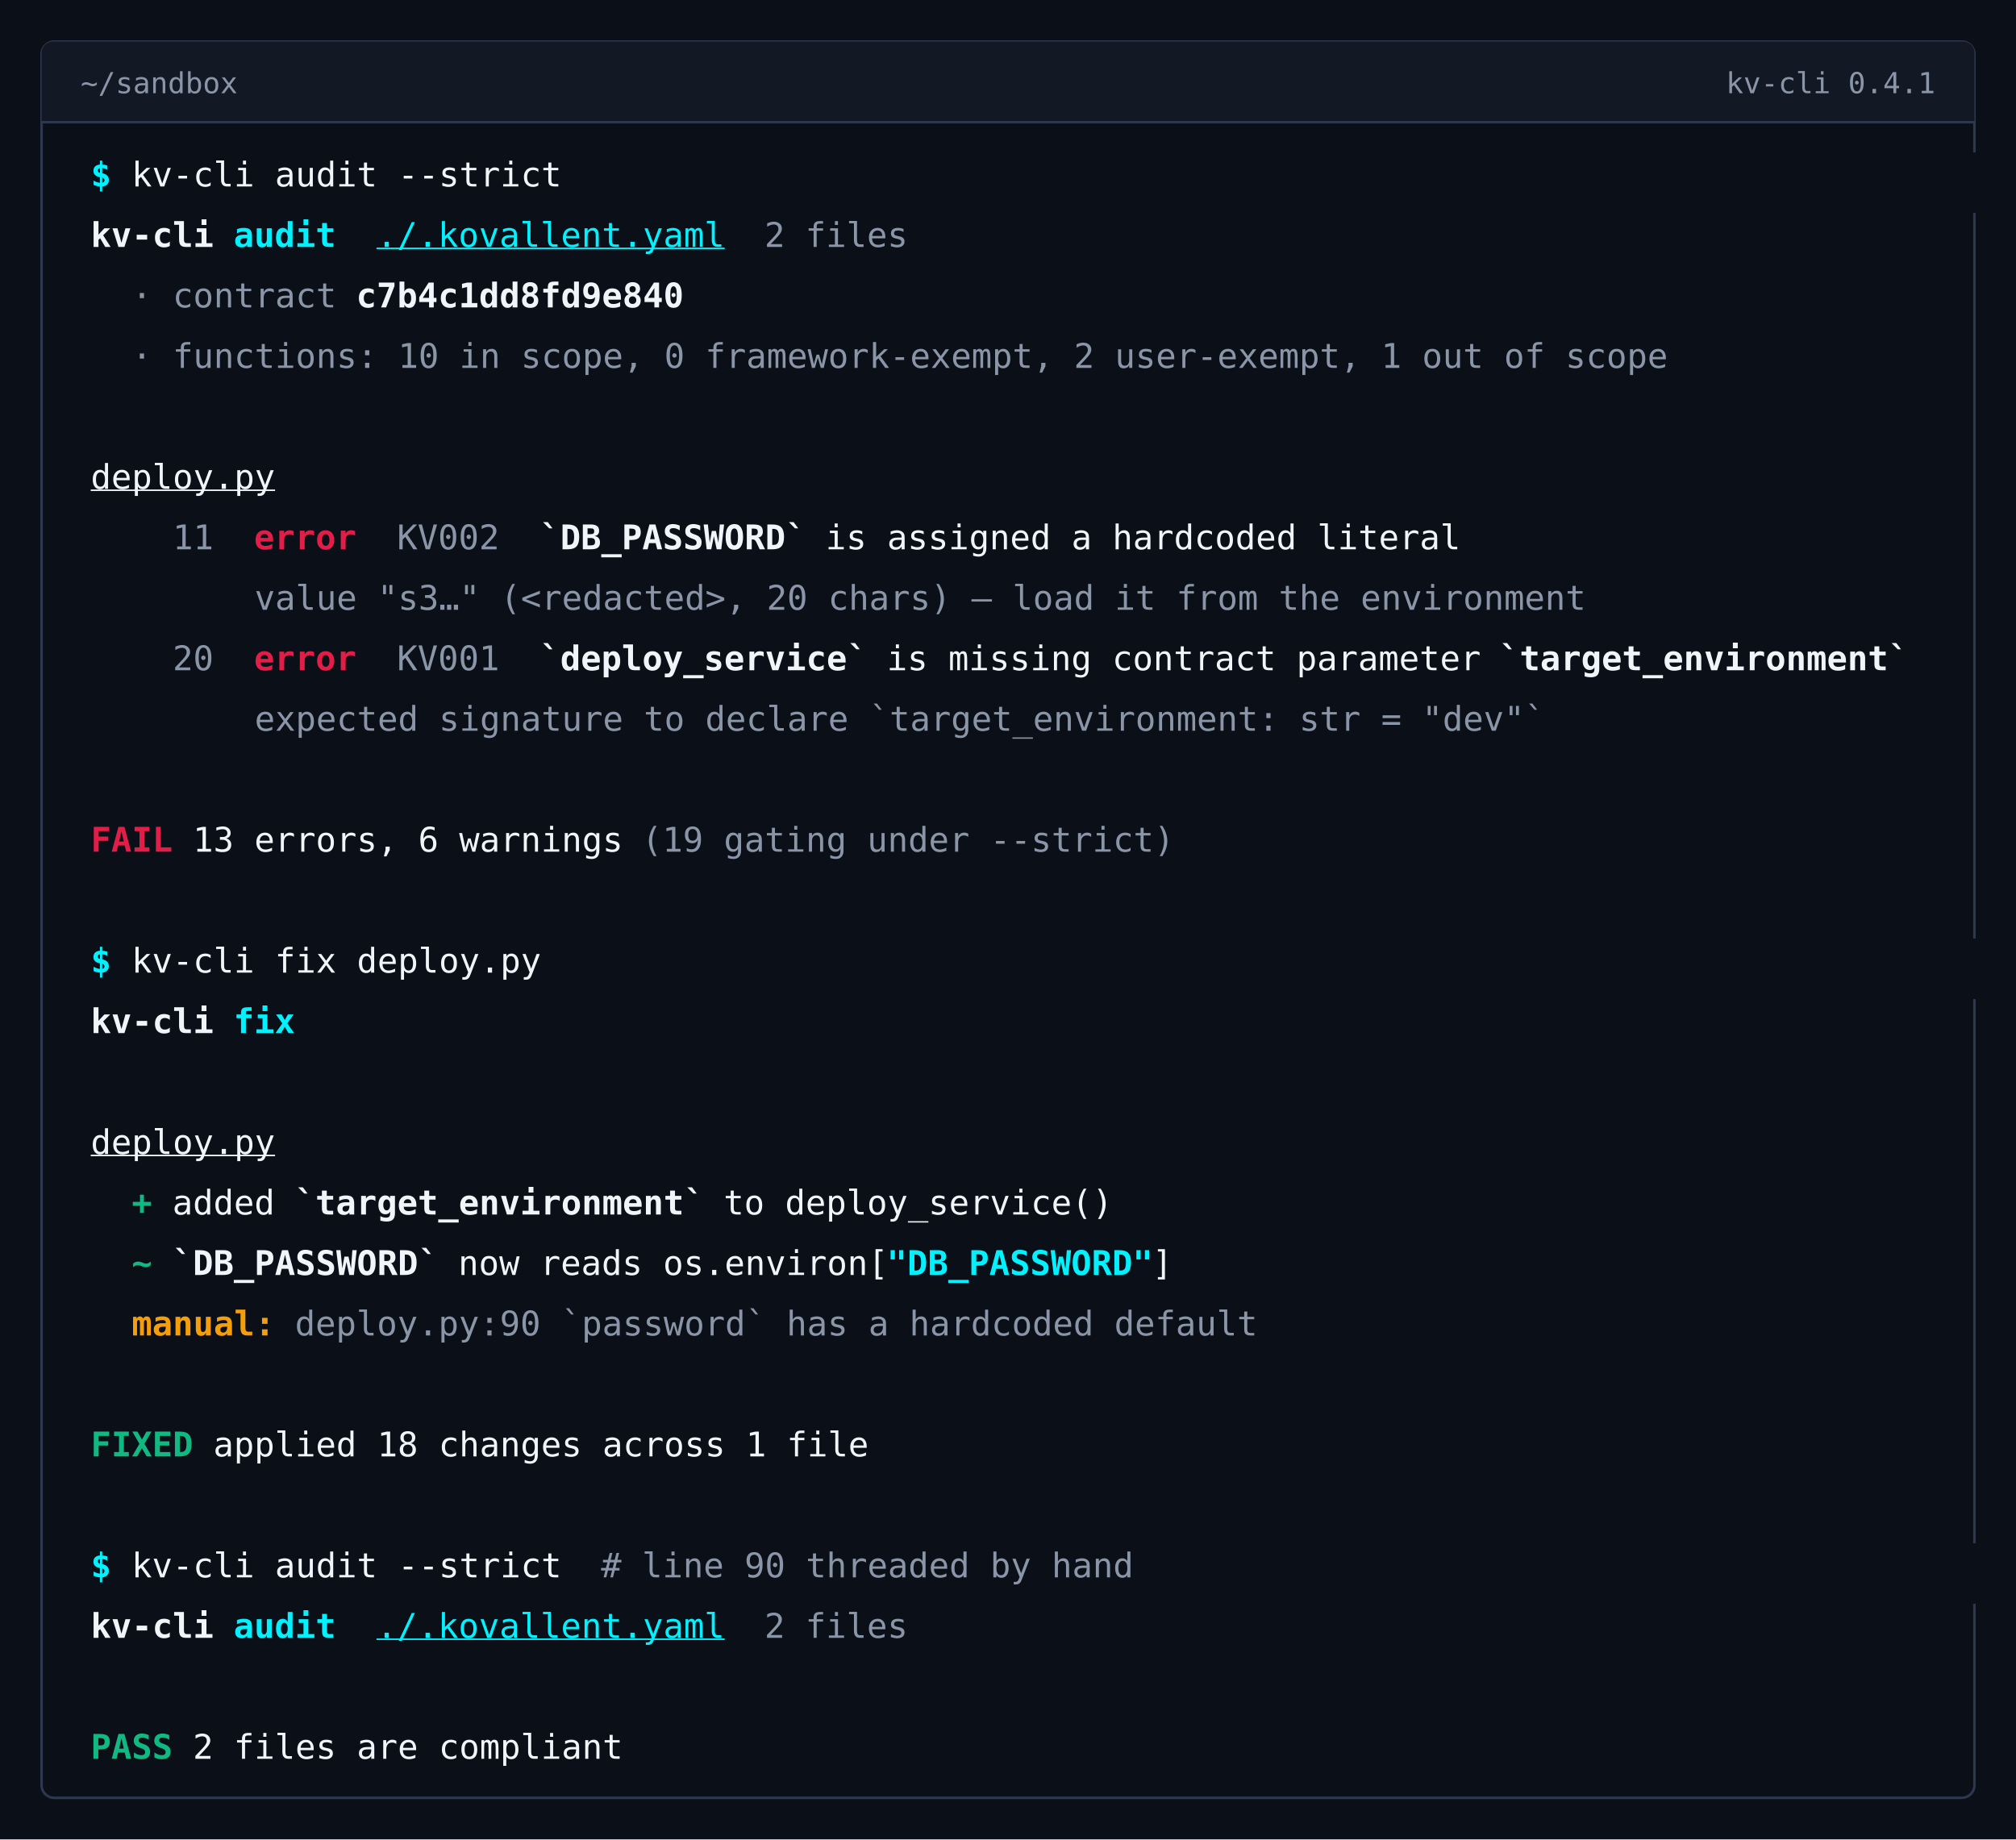
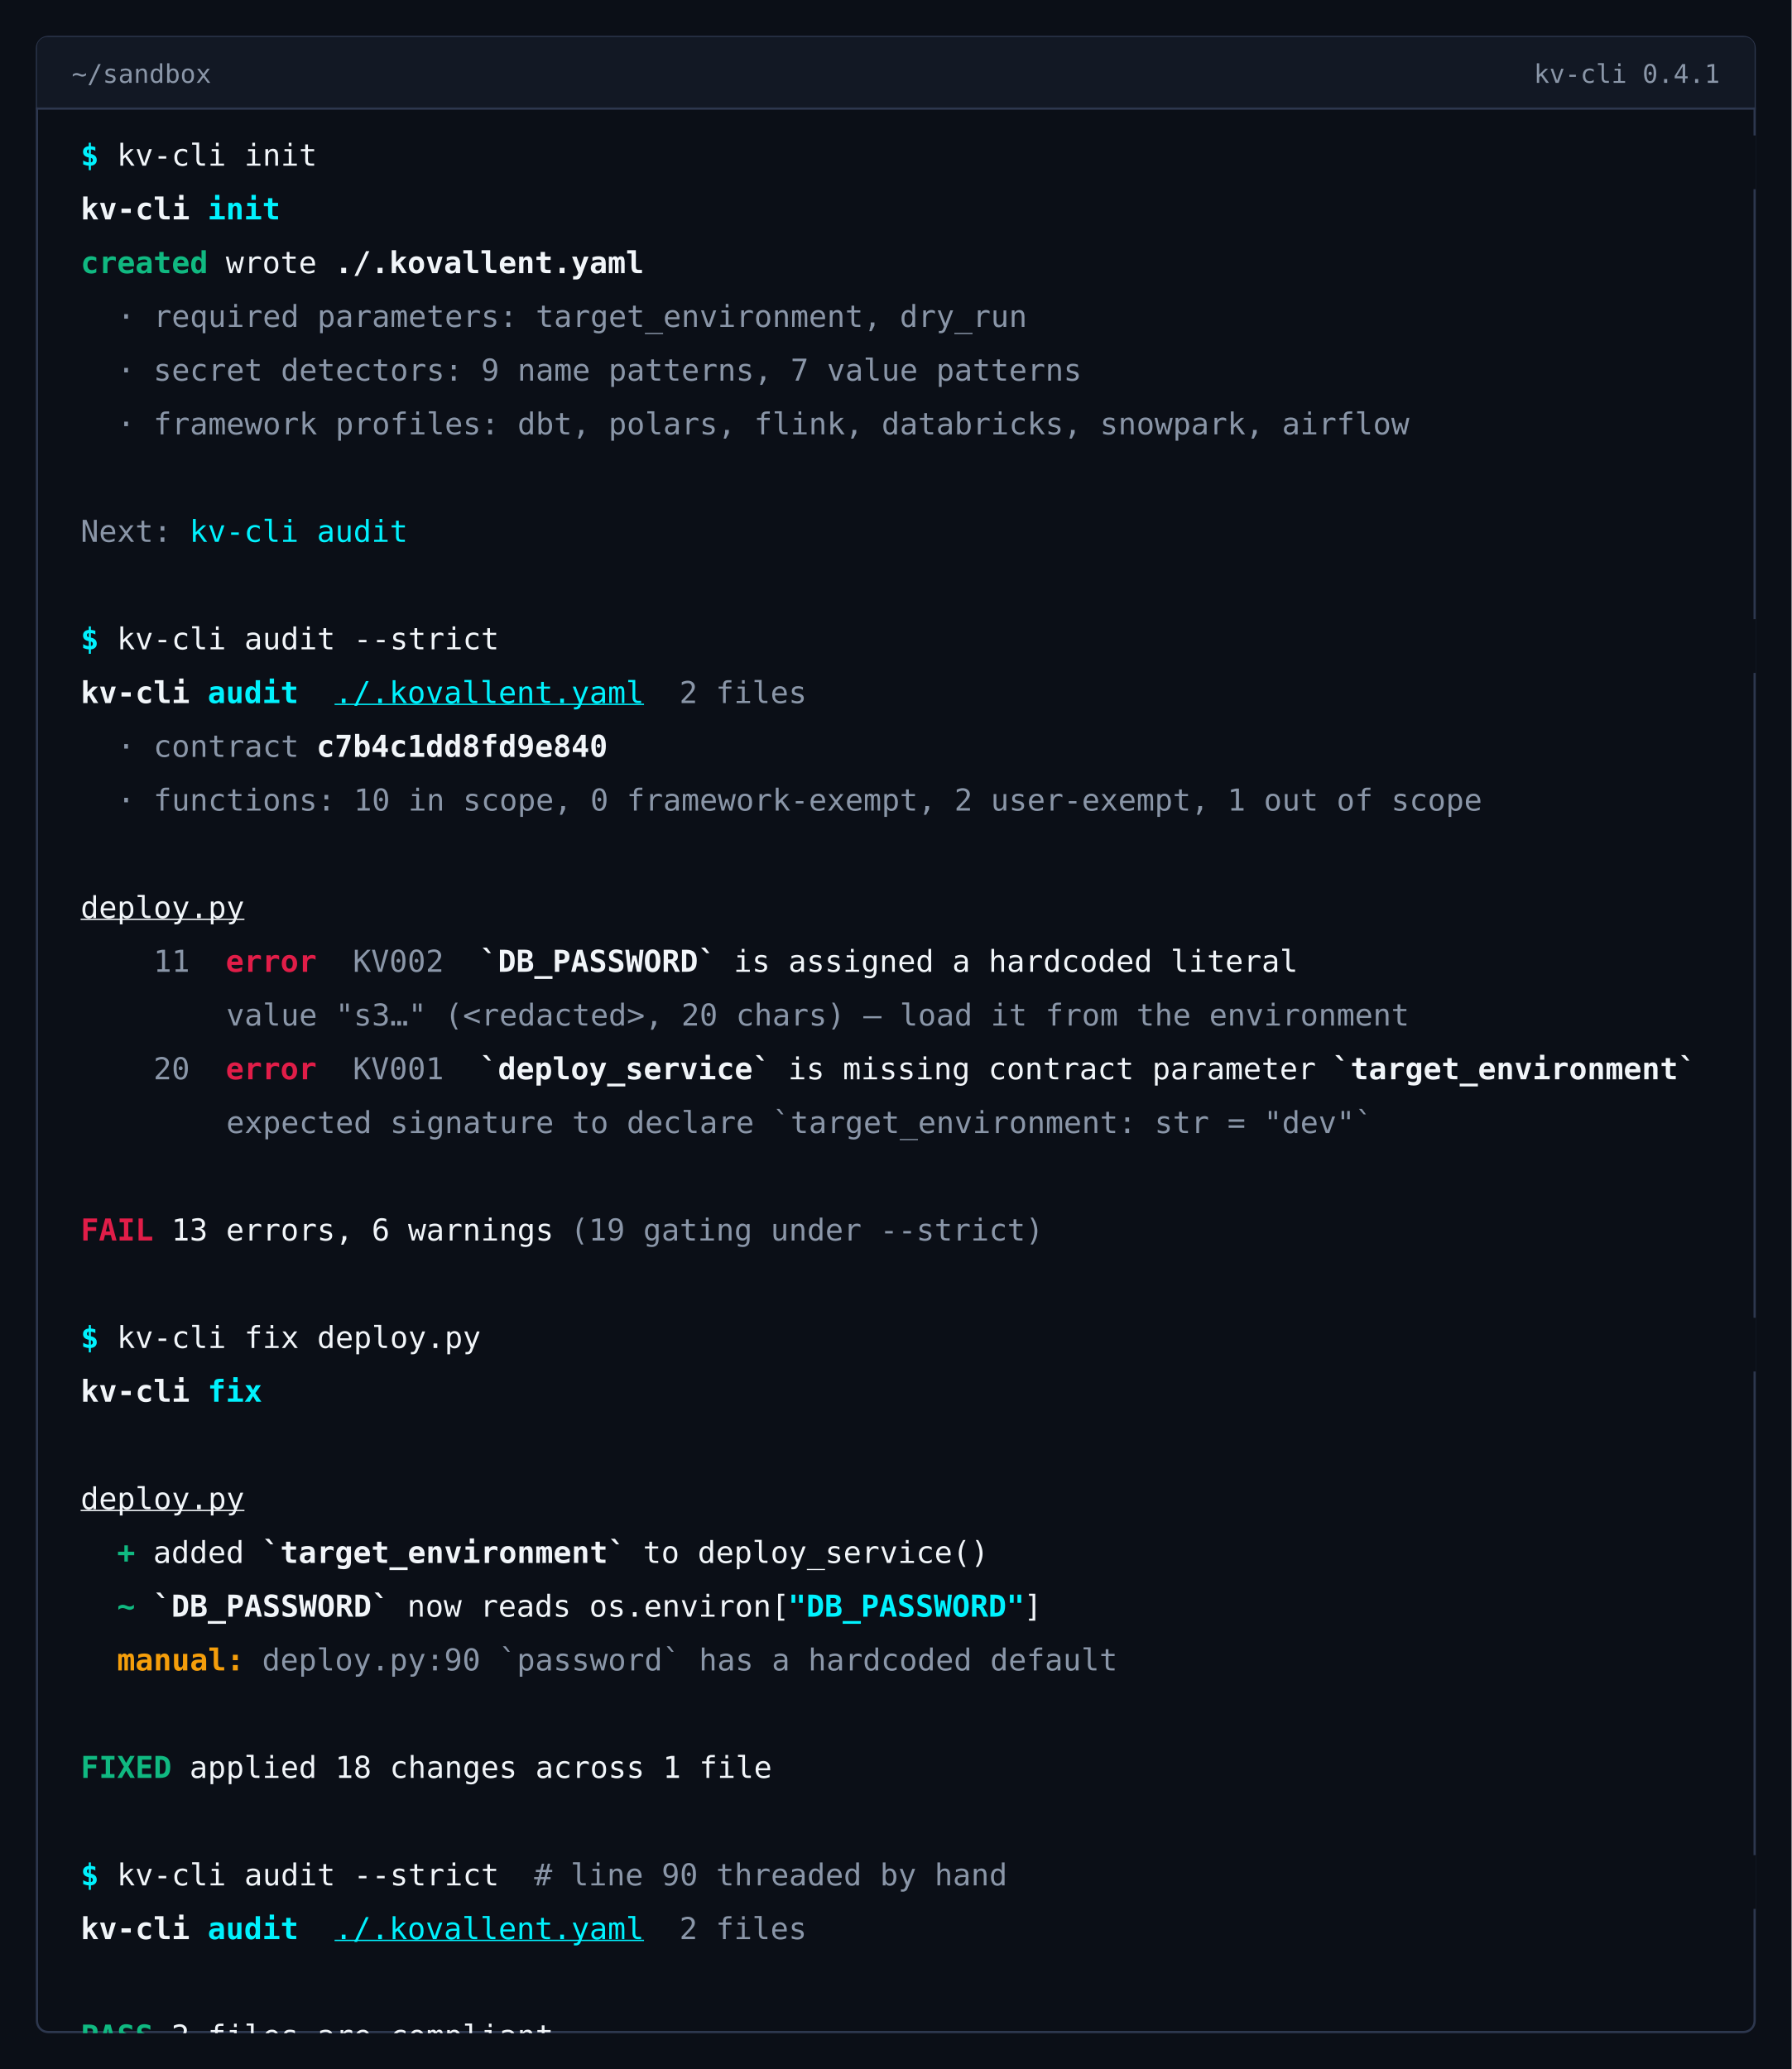
- <svg xmlns="http://www.w3.org/2000/svg" width="800" height="730" viewBox="0 0 800 730" role="img" aria-label="kv-cli audit --strict on deploy.py reports DB_PASSWORD assigned a hardcoded literal at line 11 (KV002, value redacted) and deploy_service missing the contract parameter target_environment at line 20 (KV001), failing with 13 errors and 6 warnings. kv-cli fix adds target_environment to deploy_service, rewrites DB_PASSWORD to read os.environ DB_PASSWORD, flags a hardcoded default on line 90 for manual review, and applies 18 changes across 1 file. After that one line is threaded by hand, audit --strict reports PASS, 2 files are compliant.">
+ <svg xmlns="http://www.w3.org/2000/svg" width="800" height="924" viewBox="0 0 800 924" role="img" aria-label="kv-cli init writes ./.kovallent.yaml, reporting required parameters target_environment and dry_run, 9 secret name patterns and 7 value patterns, and six framework profiles. kv-cli audit --strict then reports DB_PASSWORD assigned a hardcoded literal at line 11 (KV002, value redacted) and deploy_service missing target_environment at line 20 (KV001), failing with 13 errors and 6 warnings. kv-cli fix adds the parameter, rewrites DB_PASSWORD to read os.environ DB_PASSWORD, flags a hardcoded default on line 90 for manual review, and applies 18 changes across 1 file. After that one line is threaded by hand, audit --strict reports PASS, 2 files are compliant.">
  <defs>
    <clipPath id="kvbody">
-       <rect x="16" y="48" width="768" height="666" />
+       <rect x="16" y="48" width="768" height="860" />
    </clipPath>
  </defs>
-   <rect width="800" height="730" fill="#0B0F17" />
-   <rect x="16.5" y="16.5" width="767" height="697" rx="5" fill="#0B0F17" stroke="#2D374E" />
+   <rect width="800" height="924" fill="#0B0F17" />
+   <rect x="16.5" y="16.5" width="767" height="891" rx="5" fill="#0B0F17" stroke="#2D374E" />
  <path d="M16.5 21a4.5 4.5 0 0 1 4.5-4.5h758a4.5 4.5 0 0 1 4.5 4.5v27h-767z" fill="#121824" />
  <line x1="16" y1="48.5" x2="784" y2="48.5" stroke="#2D374E" />
  <g font-family="ui-monospace,SFMono-Regular,Menlo,Consolas,'DejaVu Sans Mono',monospace" font-size="11.5" fill="#8A96A8">
    <text x="32" y="37">~/sandbox</text>
    <text x="768" y="37" text-anchor="end">kv-cli 0.4.1</text>
  </g>
  <g clip-path="url(#kvbody)" font-family="ui-monospace,SFMono-Regular,Menlo,Consolas,'DejaVu Sans Mono',monospace" font-size="13.5">
    <text xml:space="preserve" x="36" y="74" fill="#00F2FE" font-weight="700">$</text>
-     <text xml:space="preserve" x="52.2" y="74" fill="#F1F5F9">kv-cli audit --strict</text>
+     <text xml:space="preserve" x="52.2" y="74" fill="#F1F5F9">kv-cli init</text>
    <text class="l1" xml:space="preserve" opacity="1">
      <tspan x="36.0" y="98" fill="#F1F5F9" font-weight="700">kv-cli </tspan>
-       <tspan x="92.7" y="98" fill="#00F2FE" font-weight="700">audit</tspan>
-       <tspan x="133.2" y="98" fill="#8A96A8">  </tspan>
-       <tspan x="149.4" y="98" fill="#00F2FE" text-decoration="underline">./.kovallent.yaml</tspan>
-       <tspan x="287.1" y="98" fill="#8A96A8">  2 files</tspan>
+       <tspan x="92.7" y="98" fill="#00F2FE" font-weight="700">init</tspan>
    </text>
    <text class="l2" xml:space="preserve" opacity="1">
-       <tspan x="36.0" y="122" fill="#8A96A8">  · contract </tspan>
-       <tspan x="141.3" y="122" fill="#F1F5F9" font-weight="700">c7b4c1dd8fd9e840</tspan>
+       <tspan x="36.0" y="122" fill="#10B981" font-weight="700">created</tspan>
+       <tspan x="92.7" y="122" fill="#F1F5F9"> wrote </tspan>
+       <tspan x="149.4" y="122" fill="#F1F5F9" font-weight="700">./.kovallent.yaml</tspan>
    </text>
    <text class="l3" xml:space="preserve" opacity="1">
-       <tspan x="36.0" y="146" fill="#8A96A8">  · functions: 10 in scope, 0 framework-exempt, 2 user-exempt, 1 out of scope</tspan>
+       <tspan x="36.0" y="146" fill="#8A96A8">  · required parameters: target_environment, dry_run</tspan>
+     </text>
+     <text class="l4" xml:space="preserve" opacity="1">
+       <tspan x="36.0" y="170" fill="#8A96A8">  · secret detectors: 9 name patterns, 7 value patterns</tspan>
    </text>
    <text class="l5" xml:space="preserve" opacity="1">
-       <tspan x="36.0" y="194" fill="#F1F5F9" text-decoration="underline">deploy.py</tspan>
-     </text>
-     <text class="l6" xml:space="preserve" opacity="1">
-       <tspan x="36.0" y="218" fill="#8A96A8">    11  </tspan>
-       <tspan x="100.8" y="218" fill="#E11D48" font-weight="700">error</tspan>
-       <tspan x="141.3" y="218" fill="#8A96A8">  KV002  </tspan>
-       <tspan x="214.2" y="218" fill="#F1F5F9" font-weight="700">`DB_PASSWORD`</tspan>
-       <tspan x="319.5" y="218" fill="#F1F5F9"> is assigned a hardcoded literal</tspan>
+       <tspan x="36.0" y="194" fill="#8A96A8">  · framework profiles: dbt, polars, flink, databricks, snowpark, airflow</tspan>
    </text>
    <text class="l7" xml:space="preserve" opacity="1">
-       <tspan x="36.0" y="242" fill="#8A96A8">        value "s3…" (&lt;redacted&gt;, 20 chars) — load it from the environment</tspan>
+       <tspan x="36.0" y="242" fill="#8A96A8">Next: </tspan>
+       <tspan x="84.6" y="242" fill="#00F2FE">kv-cli audit</tspan>
    </text>
-     <text class="l8" xml:space="preserve" opacity="1">
-       <tspan x="36.0" y="266" fill="#8A96A8">    20  </tspan>
-       <tspan x="100.8" y="266" fill="#E11D48" font-weight="700">error</tspan>
-       <tspan x="141.3" y="266" fill="#8A96A8">  KV001  </tspan>
-       <tspan x="214.2" y="266" fill="#F1F5F9" font-weight="700">`deploy_service`</tspan>
-       <tspan x="343.8" y="266" fill="#F1F5F9"> is missing contract parameter </tspan>
-       <tspan x="594.9" y="266" fill="#F1F5F9" font-weight="700">`target_environment`</tspan>
-     </text>
-     <text class="l9" xml:space="preserve" opacity="1">
-       <tspan x="36.0" y="290" fill="#8A96A8">        expected signature to declare `target_environment: str = "dev"`</tspan>
+     <text xml:space="preserve" x="36" y="290" fill="#00F2FE" font-weight="700">$</text>
+     <text xml:space="preserve" x="52.2" y="290" fill="#F1F5F9">kv-cli audit --strict</text>
+     <text class="l10" xml:space="preserve" opacity="1">
+       <tspan x="36.0" y="314" fill="#F1F5F9" font-weight="700">kv-cli </tspan>
+       <tspan x="92.7" y="314" fill="#00F2FE" font-weight="700">audit</tspan>
+       <tspan x="133.2" y="314" fill="#8A96A8">  </tspan>
+       <tspan x="149.4" y="314" fill="#00F2FE" text-decoration="underline">./.kovallent.yaml</tspan>
+       <tspan x="287.1" y="314" fill="#8A96A8">  2 files</tspan>
    </text>
    <text class="l11" xml:space="preserve" opacity="1">
-       <tspan x="36.0" y="338" fill="#E11D48" font-weight="700">FAIL</tspan>
-       <tspan x="68.4" y="338" fill="#F1F5F9"> 13 errors, 6 warnings </tspan>
-       <tspan x="254.7" y="338" fill="#8A96A8">(19 gating under --strict)</tspan>
+       <tspan x="36.0" y="338" fill="#8A96A8">  · contract </tspan>
+       <tspan x="141.3" y="338" fill="#F1F5F9" font-weight="700">c7b4c1dd8fd9e840</tspan>
    </text>
-     <text xml:space="preserve" x="36" y="386" fill="#00F2FE" font-weight="700">$</text>
-     <text xml:space="preserve" x="52.2" y="386" fill="#F1F5F9">kv-cli fix deploy.py</text>
+     <text class="l12" xml:space="preserve" opacity="1">
+       <tspan x="36.0" y="362" fill="#8A96A8">  · functions: 10 in scope, 0 framework-exempt, 2 user-exempt, 1 out of scope</tspan>
+     </text>
    <text class="l14" xml:space="preserve" opacity="1">
-       <tspan x="36.0" y="410" fill="#F1F5F9" font-weight="700">kv-cli </tspan>
-       <tspan x="92.7" y="410" fill="#00F2FE" font-weight="700">fix</tspan>
+       <tspan x="36.0" y="410" fill="#F1F5F9" text-decoration="underline">deploy.py</tspan>
+     </text>
+     <text class="l15" xml:space="preserve" opacity="1">
+       <tspan x="36.0" y="434" fill="#8A96A8">    11  </tspan>
+       <tspan x="100.8" y="434" fill="#E11D48" font-weight="700">error</tspan>
+       <tspan x="141.3" y="434" fill="#8A96A8">  KV002  </tspan>
+       <tspan x="214.2" y="434" fill="#F1F5F9" font-weight="700">`DB_PASSWORD`</tspan>
+       <tspan x="319.5" y="434" fill="#F1F5F9"> is assigned a hardcoded literal</tspan>
    </text>
    <text class="l16" xml:space="preserve" opacity="1">
-       <tspan x="36.0" y="458" fill="#F1F5F9" text-decoration="underline">deploy.py</tspan>
+       <tspan x="36.0" y="458" fill="#8A96A8">        value "s3…" (&lt;redacted&gt;, 20 chars) — load it from the environment</tspan>
    </text>
    <text class="l17" xml:space="preserve" opacity="1">
-       <tspan x="36.0" y="482" fill="#10B981" font-weight="700">  + </tspan>
-       <tspan x="68.4" y="482" fill="#F1F5F9">added </tspan>
-       <tspan x="117.0" y="482" fill="#F1F5F9" font-weight="700">`target_environment`</tspan>
-       <tspan x="279.0" y="482" fill="#F1F5F9"> to deploy_service()</tspan>
+       <tspan x="36.0" y="482" fill="#8A96A8">    20  </tspan>
+       <tspan x="100.8" y="482" fill="#E11D48" font-weight="700">error</tspan>
+       <tspan x="141.3" y="482" fill="#8A96A8">  KV001  </tspan>
+       <tspan x="214.2" y="482" fill="#F1F5F9" font-weight="700">`deploy_service`</tspan>
+       <tspan x="343.8" y="482" fill="#F1F5F9"> is missing contract parameter </tspan>
+       <tspan x="594.9" y="482" fill="#F1F5F9" font-weight="700">`target_environment`</tspan>
    </text>
    <text class="l18" xml:space="preserve" opacity="1">
-       <tspan x="36.0" y="506" fill="#10B981" font-weight="700">  ~ </tspan>
-       <tspan x="68.4" y="506" fill="#F1F5F9" font-weight="700">`DB_PASSWORD`</tspan>
-       <tspan x="173.7" y="506" fill="#F1F5F9"> now reads os.environ[</tspan>
-       <tspan x="351.9" y="506" fill="#00F2FE" font-weight="700">"DB_PASSWORD"</tspan>
-       <tspan x="457.2" y="506" fill="#F1F5F9">]</tspan>
+       <tspan x="36.0" y="506" fill="#8A96A8">        expected signature to declare `target_environment: str = "dev"`</tspan>
    </text>
-     <text class="l19" xml:space="preserve" opacity="1">
-       <tspan x="36.0" y="530" fill="#F59E0B" font-weight="700">  manual:</tspan>
-       <tspan x="108.9" y="530" fill="#8A96A8"> deploy.py:90 `password` has a hardcoded default</tspan>
+     <text class="l20" xml:space="preserve" opacity="1">
+       <tspan x="36.0" y="554" fill="#E11D48" font-weight="700">FAIL</tspan>
+       <tspan x="68.4" y="554" fill="#F1F5F9"> 13 errors, 6 warnings </tspan>
+       <tspan x="254.7" y="554" fill="#8A96A8">(19 gating under --strict)</tspan>
    </text>
-     <text class="l21" xml:space="preserve" opacity="1">
-       <tspan x="36.0" y="578" fill="#10B981" font-weight="700">FIXED</tspan>
-       <tspan x="76.5" y="578" fill="#F1F5F9"> applied 18 changes across 1 file</tspan>
+     <text xml:space="preserve" x="36" y="602" fill="#00F2FE" font-weight="700">$</text>
+     <text xml:space="preserve" x="52.2" y="602" fill="#F1F5F9">kv-cli fix deploy.py</text>
+     <text class="l23" xml:space="preserve" opacity="1">
+       <tspan x="36.0" y="626" fill="#F1F5F9" font-weight="700">kv-cli </tspan>
+       <tspan x="92.7" y="626" fill="#00F2FE" font-weight="700">fix</tspan>
    </text>
-     <text xml:space="preserve" x="36" y="626" fill="#00F2FE" font-weight="700">$</text>
-     <text xml:space="preserve" x="52.2" y="626" fill="#F1F5F9">kv-cli audit --strict  </text>
-     <text xml:space="preserve" x="238.5" y="626" fill="#8A96A8"># line 90 threaded by hand</text>
-     <text class="l24" xml:space="preserve" opacity="1">
-       <tspan x="36.0" y="650" fill="#F1F5F9" font-weight="700">kv-cli </tspan>
-       <tspan x="92.7" y="650" fill="#00F2FE" font-weight="700">audit</tspan>
-       <tspan x="133.2" y="650" fill="#8A96A8">  </tspan>
-       <tspan x="149.4" y="650" fill="#00F2FE" text-decoration="underline">./.kovallent.yaml</tspan>
-       <tspan x="287.1" y="650" fill="#8A96A8">  2 files</tspan>
+     <text class="l25" xml:space="preserve" opacity="1">
+       <tspan x="36.0" y="674" fill="#F1F5F9" text-decoration="underline">deploy.py</tspan>
    </text>
    <text class="l26" xml:space="preserve" opacity="1">
-       <tspan x="36.0" y="698" fill="#10B981" font-weight="700">PASS</tspan>
-       <tspan x="68.4" y="698" fill="#F1F5F9"> 2 files are compliant</tspan>
+       <tspan x="36.0" y="698" fill="#10B981" font-weight="700">  + </tspan>
+       <tspan x="68.4" y="698" fill="#F1F5F9">added </tspan>
+       <tspan x="117.0" y="698" fill="#F1F5F9" font-weight="700">`target_environment`</tspan>
+       <tspan x="279.0" y="698" fill="#F1F5F9"> to deploy_service()</tspan>
    </text>
-     <rect class="l0c" x="222.3" y="60.5" width="800" height="24" fill="#0B0F17" />
-     <rect class="l0k" x="222.3" y="61.5" width="7" height="13.5" fill="#00F2FE" opacity="0" />
-     <rect class="l13c" x="214.2" y="372.5" width="800" height="24" fill="#0B0F17" />
-     <rect class="l13k" x="214.2" y="373.5" width="7" height="13.5" fill="#00F2FE" opacity="0" />
-     <rect class="l23c" x="449.1" y="612.5" width="800" height="24" fill="#0B0F17" />
-     <rect class="l23k" x="449.1" y="613.5" width="7" height="13.5" fill="#00F2FE" opacity="0" />
+     <text class="l27" xml:space="preserve" opacity="1">
+       <tspan x="36.0" y="722" fill="#10B981" font-weight="700">  ~ </tspan>
+       <tspan x="68.4" y="722" fill="#F1F5F9" font-weight="700">`DB_PASSWORD`</tspan>
+       <tspan x="173.7" y="722" fill="#F1F5F9"> now reads os.environ[</tspan>
+       <tspan x="351.9" y="722" fill="#00F2FE" font-weight="700">"DB_PASSWORD"</tspan>
+       <tspan x="457.2" y="722" fill="#F1F5F9">]</tspan>
+     </text>
+     <text class="l28" xml:space="preserve" opacity="1">
+       <tspan x="36.0" y="746" fill="#F59E0B" font-weight="700">  manual:</tspan>
+       <tspan x="108.9" y="746" fill="#8A96A8"> deploy.py:90 `password` has a hardcoded default</tspan>
+     </text>
+     <text class="l30" xml:space="preserve" opacity="1">
+       <tspan x="36.0" y="794" fill="#10B981" font-weight="700">FIXED</tspan>
+       <tspan x="76.5" y="794" fill="#F1F5F9"> applied 18 changes across 1 file</tspan>
+     </text>
+     <text xml:space="preserve" x="36" y="842" fill="#00F2FE" font-weight="700">$</text>
+     <text xml:space="preserve" x="52.2" y="842" fill="#F1F5F9">kv-cli audit --strict  </text>
+     <text xml:space="preserve" x="238.5" y="842" fill="#8A96A8"># line 90 threaded by hand</text>
+     <text class="l33" xml:space="preserve" opacity="1">
+       <tspan x="36.0" y="866" fill="#F1F5F9" font-weight="700">kv-cli </tspan>
+       <tspan x="92.7" y="866" fill="#00F2FE" font-weight="700">audit</tspan>
+       <tspan x="133.2" y="866" fill="#8A96A8">  </tspan>
+       <tspan x="149.4" y="866" fill="#00F2FE" text-decoration="underline">./.kovallent.yaml</tspan>
+       <tspan x="287.1" y="866" fill="#8A96A8">  2 files</tspan>
+     </text>
+     <text class="l35" xml:space="preserve" opacity="1">
+       <tspan x="36.0" y="914" fill="#10B981" font-weight="700">PASS</tspan>
+       <tspan x="68.4" y="914" fill="#F1F5F9"> 2 files are compliant</tspan>
+     </text>
+     <rect class="l0c" x="141.3" y="60.5" width="800" height="24" fill="#0B0F17" />
+     <rect class="l0k" x="141.3" y="61.5" width="7" height="13.5" fill="#00F2FE" opacity="0" />
+     <rect class="l9c" x="222.3" y="276.5" width="800" height="24" fill="#0B0F17" />
+     <rect class="l9k" x="222.3" y="277.5" width="7" height="13.5" fill="#00F2FE" opacity="0" />
+     <rect class="l22c" x="214.2" y="588.5" width="800" height="24" fill="#0B0F17" />
+     <rect class="l22k" x="214.2" y="589.5" width="7" height="13.5" fill="#00F2FE" opacity="0" />
+     <rect class="l32c" x="449.1" y="828.5" width="800" height="24" fill="#0B0F17" />
+     <rect class="l32k" x="449.1" y="829.5" width="7" height="13.5" fill="#00F2FE" opacity="0" />
  </g>
</svg>
